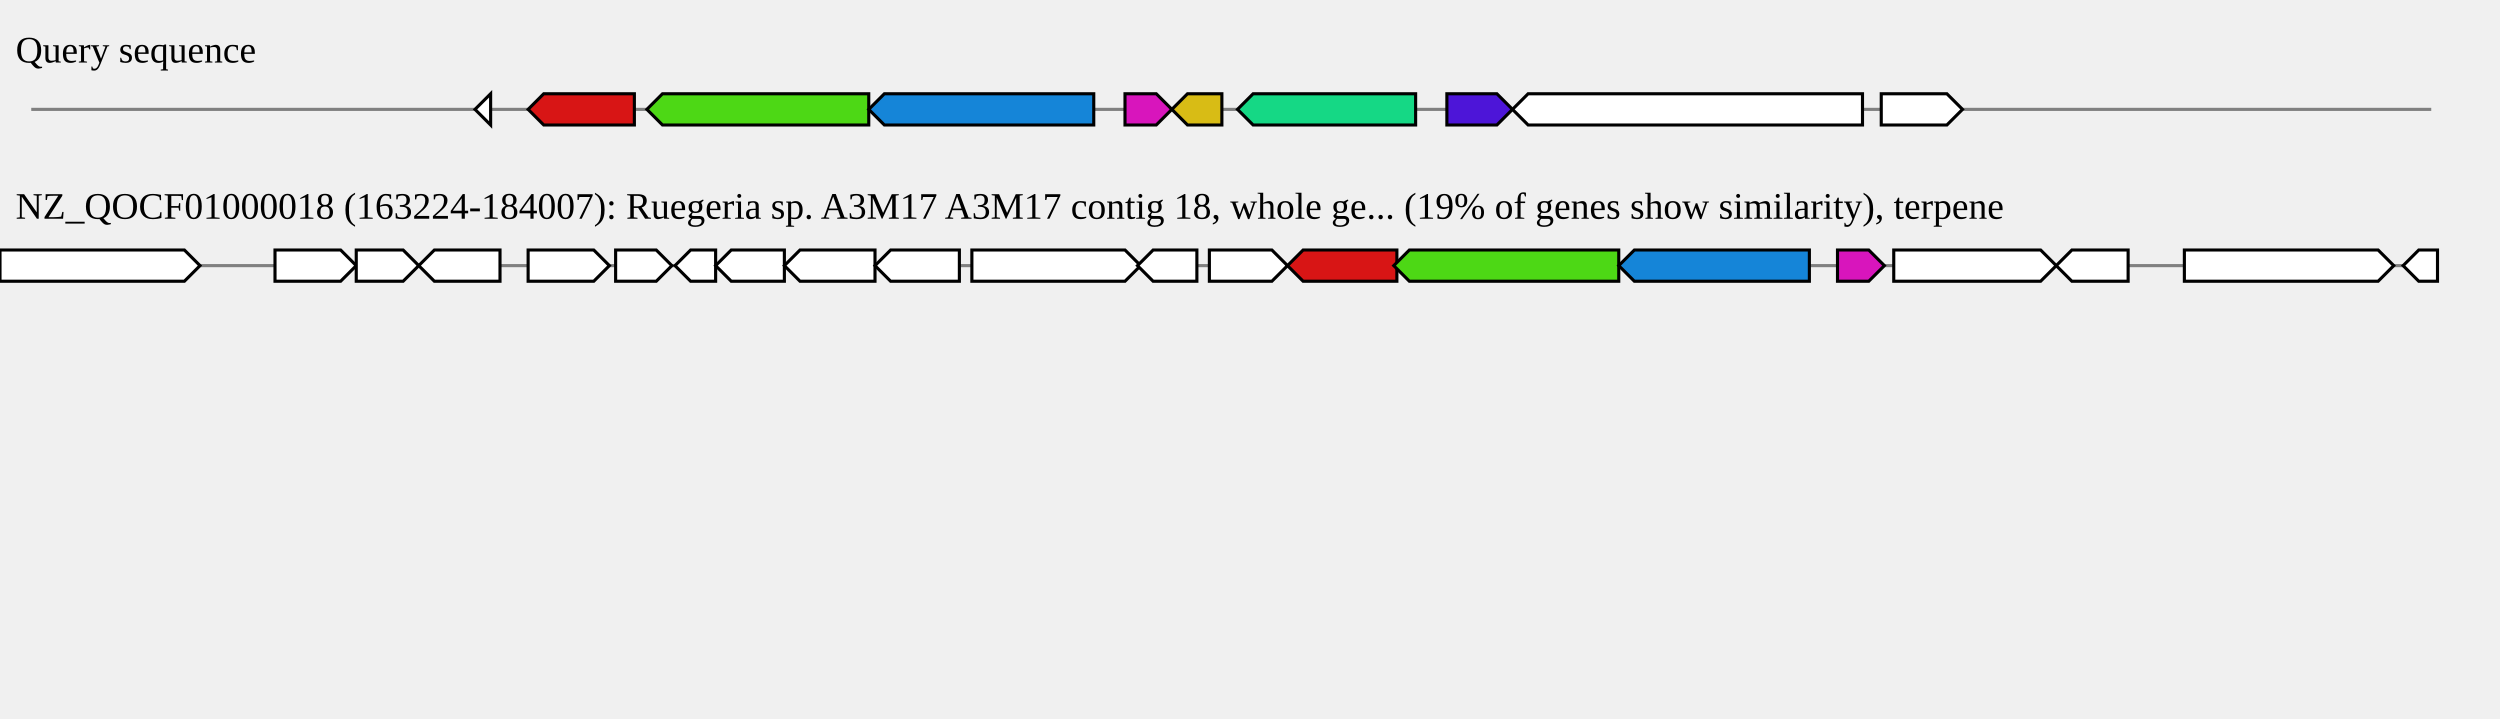
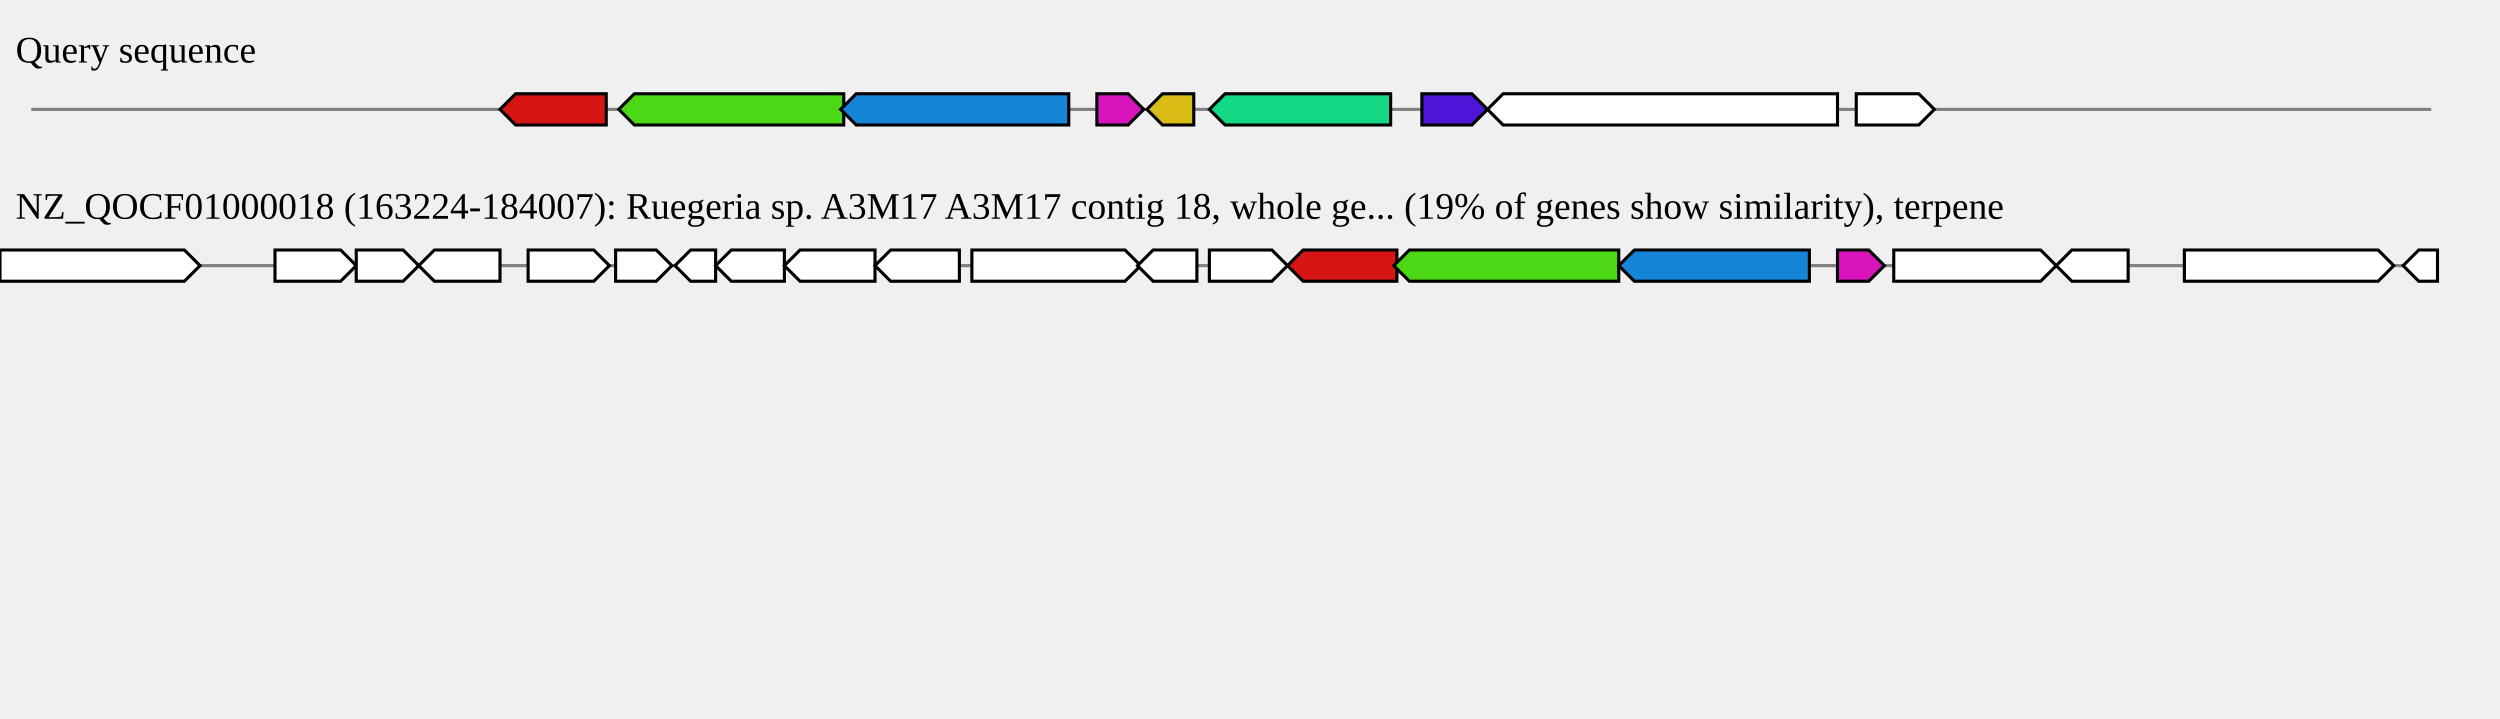
<svg xmlns="http://www.w3.org/2000/svg" xmlns:xlink="http://www.w3.org/1999/xlink" version="1.1" x="0" y="0" height="230" width="800" viewBox="0 0 800 230" preserveAspectRatio="none">
  <g label="Query sequence" class="clusterblast-cluster">
    <text x="5" y="20" class="clusterblast-acc">
Query sequence</text>
    <line x1="10" y1="35" x2="778.0" y2="35" style="stroke-width:1; stroke:grey; " />
-     <polygon points="152,35 157,30 157,30 157,40 157,40 152,35 " style="fill:white; stroke-width:1; stroke:black; " description="&lt;b&gt;ctg36_1&lt;/b&gt;&lt;br&gt;ctg36 1&lt;br&gt;Location: 2 - 113" locus_tag="ctg36_1" class="clusterblast-orf" id="dummy-1_q0_0_all" />
-     <polygon points="169,35 174,30 203,30 203,40 174,40 169,35 " style="fill:#d81515; stroke-width:1; stroke:black; " description="&lt;b&gt;ctg36_2&lt;/b&gt;&lt;br&gt;ctg36 2&lt;br&gt;Location: 397 - 1171" locus_tag="ctg36_2" class="clusterblast-orf" id="dummy-1_q1_0_all" />
-     <polygon points="207,35 212,30 278,30 278,40 212,40 207,35 " style="fill:#4dd815; stroke-width:1; stroke:black; " description="&lt;b&gt;ctg36_3&lt;/b&gt;&lt;br&gt;ctg36 3&lt;br&gt;Location: 1269 - 2898" locus_tag="ctg36_3" class="clusterblast-orf" id="dummy-1_q2_0_all" />
-     <polygon points="278,35 283,30 350,30 350,40 283,40 278,35 " style="fill:#1585d8; stroke-width:1; stroke:black; " description="&lt;b&gt;ctg36_4&lt;/b&gt;&lt;br&gt;ctg36 4&lt;br&gt;Location: 2894 - 4550" locus_tag="ctg36_4" class="clusterblast-orf" id="dummy-1_q3_0_all" />
-     <polygon points="360,40 370,40 375,35 370,30 360,30 360,40 " style="fill:#d815bc; stroke-width:1; stroke:black; " description="&lt;b&gt;ctg36_5&lt;/b&gt;&lt;br&gt;ctg36 5&lt;br&gt;Location: 4767 - 5112" locus_tag="ctg36_5" class="clusterblast-orf" id="dummy-1_q4_0_all" />
-     <polygon points="375,35 380,30 391,30 391,40 380,40 375,35 " style="fill:#d8bc15; stroke-width:1; stroke:black; " description="&lt;b&gt;ctg36_6&lt;/b&gt;&lt;br&gt;ctg36 6&lt;br&gt;Location: 5116 - 5473" locus_tag="ctg36_6" class="clusterblast-orf" id="dummy-1_q5_0_all" />
-     <polygon points="396,35 401,30 453,30 453,40 401,40 396,35 " style="fill:#15d885; stroke-width:1; stroke:black; " description="&lt;b&gt;ctg36_7&lt;/b&gt;&lt;br&gt;ctg36 7&lt;br&gt;Location: 5582 - 6902" locus_tag="ctg36_7" class="clusterblast-orf" id="dummy-1_q6_0_all" />
-     <polygon points="463,40 479,40 484,35 479,30 463,30 463,40 " style="fill:#4d15d8; stroke-width:1; stroke:black; " description="&lt;b&gt;ctg36_8&lt;/b&gt;&lt;br&gt;ctg36 8&lt;br&gt;Location: 7138 - 7612" locus_tag="ctg36_8" class="clusterblast-orf" id="dummy-1_q7_0_all" />
-     <polygon points="484,35 489,30 596,30 596,40 489,40 484,35 " style="fill:white; stroke-width:1; stroke:black; " description="&lt;b&gt;ctg36_9&lt;/b&gt;&lt;br&gt;ctg36 9&lt;br&gt;Location: 7615 - 10183" locus_tag="ctg36_9" class="clusterblast-orf" id="dummy-1_q8_0_all" />
-     <polygon points="602,40 623,40 628,35 623,30 602,30 602,40 " style="fill:white; stroke-width:1; stroke:black; " description="&lt;b&gt;ctg36_10&lt;/b&gt;&lt;br&gt;ctg36 10&lt;br&gt;Location: 10318 - 10906" locus_tag="ctg36_10" class="clusterblast-orf" id="dummy-1_q9_0_all" />
+     <polygon points="160,35 165,30 194,30 194,40 165,40 160,35 " style="fill:#d81515; stroke-width:1; stroke:black; " description="&lt;b&gt;LGINICCL_00900&lt;/b&gt;&lt;br&gt;hypothetical protein&lt;br&gt;Location: 397 - 1171" locus_tag="LGINICCL_00900" class="clusterblast-orf" id="dummy-1_q0_0_all" />
+     <polygon points="198,35 203,30 270,30 270,40 203,40 198,35 " style="fill:#4dd815; stroke-width:1; stroke:black; " description="&lt;b&gt;LGINICCL_00901&lt;/b&gt;&lt;br&gt;(R)-citramalate synthase&lt;br&gt;Location: 1269 - 2898" locus_tag="LGINICCL_00901" class="clusterblast-orf" id="dummy-1_q1_0_all" />
+     <polygon points="269,35 274,30 342,30 342,40 274,40 269,35 " style="fill:#1585d8; stroke-width:1; stroke:black; " description="&lt;b&gt;LGINICCL_00902&lt;/b&gt;&lt;br&gt;L-cysteine:1D-myo-inositol 2-amino-2-deoxy-alpha-D-glucopyranoside ligase&lt;br&gt;Location: 2894 - 4550" locus_tag="LGINICCL_00902" class="clusterblast-orf" id="dummy-1_q2_0_all" />
+     <polygon points="351,40 361,40 366,35 361,30 351,30 351,40 " style="fill:#d815bc; stroke-width:1; stroke:black; " description="&lt;b&gt;LGINICCL_00903&lt;/b&gt;&lt;br&gt;hypothetical protein&lt;br&gt;Location: 4767 - 5112" locus_tag="LGINICCL_00903" class="clusterblast-orf" id="dummy-1_q3_0_all" />
+     <polygon points="367,35 372,30 382,30 382,40 372,40 367,35 " style="fill:#d8bc15; stroke-width:1; stroke:black; " description="&lt;b&gt;LGINICCL_00904&lt;/b&gt;&lt;br&gt;hypothetical protein&lt;br&gt;Location: 5116 - 5473" locus_tag="LGINICCL_00904" class="clusterblast-orf" id="dummy-1_q4_0_all" />
+     <polygon points="387,35 392,30 445,30 445,40 392,40 387,35 " style="fill:#15d885; stroke-width:1; stroke:black; " description="&lt;b&gt;LGINICCL_00905&lt;/b&gt;&lt;br&gt;hypothetical protein&lt;br&gt;Location: 5582 - 6902" locus_tag="LGINICCL_00905" class="clusterblast-orf" id="dummy-1_q5_0_all" />
+     <polygon points="455,40 471,40 476,35 471,30 455,30 455,40 " style="fill:#4d15d8; stroke-width:1; stroke:black; " description="&lt;b&gt;LGINICCL_00906&lt;/b&gt;&lt;br&gt;HTH-type transcriptional repressor NsrR&lt;br&gt;Location: 7138 - 7612" locus_tag="LGINICCL_00906" class="clusterblast-orf" id="dummy-1_q6_0_all" />
+     <polygon points="476,35 481,30 588,30 588,40 481,40 476,35 " style="fill:white; stroke-width:1; stroke:black; " description="&lt;b&gt;LGINICCL_00907&lt;/b&gt;&lt;br&gt;Aminopeptidase N&lt;br&gt;Location: 7615 - 10183" locus_tag="LGINICCL_00907" class="clusterblast-orf" id="dummy-1_q7_0_all" />
+     <polygon points="594,40 614,40 619,35 614,30 594,30 594,40 " style="fill:white; stroke-width:1; stroke:black; " description="&lt;b&gt;LGINICCL_00908&lt;/b&gt;&lt;br&gt;hypothetical protein&lt;br&gt;Location: 10318 - 10906" locus_tag="LGINICCL_00908" class="clusterblast-orf" id="dummy-1_q8_0_all" />
  </g>
  <g label="NZ_QOCF01000018" description="NZ_QOCF01000018 (163224-184007): Ruegeria sp. A3M17 A3M17 contig 18, whole ge... (19% of genes show similarity), terpene" class="clusterblast-cluster">
    <text x="5" y="70" class="clusterblast-acc">
      <a xlink:href="https://antismash-db.secondarymetabolites.org/area.html?record=NZ_QOCF01000018&amp;start=163224&amp;end=184007" target="_blank">NZ_QOCF01000018 (163224-184007)</a>: Ruegeria sp. A3M17 A3M17 contig 18, whole ge... (19% of genes show similarity), terpene</text>
    <line x1="10" y1="85" x2="778.0" y2="85" style="stroke-width:1; stroke:grey; " />
  </g>
  <g id="a1_000">
    <polygon points="0,90 59,90 64,85 59,80 0,80 0,90 " style="fill:white; stroke-width:1; stroke:black; " description="&lt;b&gt;DS906_RS11045&lt;/b&gt;&lt;br&gt;BCCT family transporter&lt;br&gt;Location: 183462 - 181993" locus_tag="DS906_RS11045" class="clusterblast-orf" id="dummy-1_h1_7_0" />
  </g>
  <g id="a1_001">
    <polygon points="88,90 109,90 114,85 109,80 88,80 88,90 " style="fill:white; stroke-width:1; stroke:black; " description="&lt;b&gt;DS906_RS11035&lt;/b&gt;&lt;br&gt;DedA family protein&lt;br&gt;Location: 181425 - 180847" locus_tag="DS906_RS11035" class="clusterblast-orf" id="dummy-1_h1_7_1" />
  </g>
  <g id="a1_002">
    <polygon points="114,90 129,90 134,85 129,80 114,80 114,90 " style="fill:white; stroke-width:1; stroke:black; " description="&lt;b&gt;DS906_RS11030&lt;/b&gt;&lt;br&gt;disulfide bond formation protein B&lt;br&gt;Location: 180850 - 180386" locus_tag="DS906_RS11030" class="clusterblast-orf" id="dummy-1_h1_7_2" />
  </g>
  <g id="a1_003">
    <polygon points="134,85 139,80 160,80 160,90 139,90 134,85 " style="fill:white; stroke-width:1; stroke:black; " description="&lt;b&gt;DS906_RS11025&lt;/b&gt;&lt;br&gt;HNH endonuclease&lt;br&gt;Location: 180379 - 179795" locus_tag="DS906_RS11025" class="clusterblast-orf" id="dummy-1_h1_7_3" />
  </g>
  <g id="a1_004">
    <polygon points="169,90 190,90 195,85 190,80 169,80 169,90 " style="fill:white; stroke-width:1; stroke:black; " description="&lt;b&gt;DS906_RS11020&lt;/b&gt;&lt;br&gt;rRNA large subunit pseudouridine synthase E&lt;br&gt;Location: 179581 - 178976" locus_tag="DS906_RS11020" class="clusterblast-orf" id="dummy-1_h1_7_4" />
  </g>
  <g id="a1_005">
    <polygon points="197,90 210,90 215,85 210,80 197,80 197,90 " style="fill:white; stroke-width:1; stroke:black; " description="&lt;b&gt;DS906_RS11015&lt;/b&gt;&lt;br&gt;glyoxalase/bleomycin resistance/extradiol dioxygenase family protein&lt;br&gt;Location: 178944 - 178519" locus_tag="DS906_RS11015" class="clusterblast-orf" id="dummy-1_h1_7_5" />
  </g>
  <g id="a1_006">
    <polygon points="216,85 221,80 229,80 229,90 221,90 216,85 " style="fill:white; stroke-width:1; stroke:black; " description="&lt;b&gt;DS906_RS11010&lt;/b&gt;&lt;br&gt;antibiotic biosynthesis monooxygenase&lt;br&gt;Location: 178514 - 178212" locus_tag="DS906_RS11010" class="clusterblast-orf" id="dummy-1_h1_7_6" />
  </g>
  <g id="a1_007">
    <polygon points="229,85 234,80 251,80 251,90 234,90 229,85 " style="fill:white; stroke-width:1; stroke:black; " description="&lt;b&gt;DS906_RS11005&lt;/b&gt;&lt;br&gt;GNAT family N-acetyltransferase&lt;br&gt;Location: 178218 - 177715" locus_tag="DS906_RS11005" class="clusterblast-orf" id="dummy-1_h1_7_7" />
  </g>
  <g id="a1_008">
    <polygon points="251,85 256,80 280,80 280,90 256,90 251,85 " style="fill:white; stroke-width:1; stroke:black; " description="&lt;b&gt;DS906_RS11000&lt;/b&gt;&lt;br&gt;alpha/beta fold hydrolase&lt;br&gt;Location: 177712 - 177047" locus_tag="DS906_RS11000" class="clusterblast-orf" id="dummy-1_h1_7_8" />
  </g>
  <g id="a1_009">
    <polygon points="280,85 285,80 307,80 307,90 285,90 280,85 " style="fill:white; stroke-width:1; stroke:black; " description="&lt;b&gt;DS906_RS10995&lt;/b&gt;&lt;br&gt;DNA-3-methyladenine glycosylase 2 family protein&lt;br&gt;Location: 177050 - 176418" locus_tag="DS906_RS10995" class="clusterblast-orf" id="dummy-1_h1_7_9" />
  </g>
  <g id="a1_0010">
    <polygon points="311,90 360,90 365,85 360,80 311,80 311,90 " style="fill:white; stroke-width:1; stroke:black; " description="&lt;b&gt;DS906_RS10990&lt;/b&gt;&lt;br&gt;MFS transporter&lt;br&gt;Location: 176320 - 175103" locus_tag="DS906_RS10990" class="clusterblast-orf" id="dummy-1_h1_7_10" />
  </g>
  <g id="a1_0011">
    <polygon points="364,85 369,80 383,80 383,90 369,90 364,85 " style="fill:white; stroke-width:1; stroke:black; " description="&lt;b&gt;DS906_RS10985&lt;/b&gt;&lt;br&gt;MarR family transcriptional regulator&lt;br&gt;Location: 175106 - 174690" locus_tag="DS906_RS10985" class="clusterblast-orf" id="dummy-1_h1_7_11" />
  </g>
  <g id="a1_0012">
    <polygon points="387,90 407,90 412,85 407,80 387,80 387,90 " style="fill:white; stroke-width:1; stroke:black; " description="&lt;b&gt;DS906_RS10980&lt;/b&gt;&lt;br&gt;polyisoprenoid-binding protein&lt;br&gt;Location: 174598 - 174008" locus_tag="DS906_RS10980" class="clusterblast-orf" id="dummy-1_h1_7_12" />
  </g>
  <g id="a1_0013">
-     <polygon points="412,85 417,80 447,80 447,90 417,90 412,85 " style="fill:#d81515; stroke-width:1; stroke:black; " description="&lt;b&gt;DS906_RS10975&lt;/b&gt;&lt;br&gt;squalene/phytoene synthase family protein&lt;br&gt;Location: 174007 - 173225&lt;br&gt;&lt;br&gt;&lt;b&gt;BlastP hit with ctg36_2&lt;/b&gt;&lt;br&gt;Percentage identity: 46&lt;br&gt;Percentage coverage: 102&lt;br&gt;BLAST bit score: 184&lt;br&gt;E-value: 8.04e-56" locus_tag="DS906_RS10975" class="clusterblast-orf" id="dummy-1_h1_7_13" />
+     <polygon points="412,85 417,80 447,80 447,90 417,90 412,85 " style="fill:#d81515; stroke-width:1; stroke:black; " description="&lt;b&gt;DS906_RS10975&lt;/b&gt;&lt;br&gt;squalene/phytoene synthase family protein&lt;br&gt;Location: 174007 - 173225&lt;br&gt;&lt;br&gt;&lt;b&gt;BlastP hit with LGINICCL_00900&lt;/b&gt;&lt;br&gt;Percentage identity: 46&lt;br&gt;Percentage coverage: 102&lt;br&gt;BLAST bit score: 184&lt;br&gt;E-value: 8.04e-56" locus_tag="DS906_RS10975" class="clusterblast-orf" id="dummy-1_h1_7_13" />
  </g>
  <g id="a1_0014">
-     <polygon points="446,85 451,80 518,80 518,90 451,90 446,85 " style="fill:#4dd815; stroke-width:1; stroke:black; " description="&lt;b&gt;DS906_RS10970&lt;/b&gt;&lt;br&gt;citramalate synthase&lt;br&gt;Location: 173228 - 171594&lt;br&gt;&lt;br&gt;&lt;b&gt;BlastP hit with ctg36_3&lt;/b&gt;&lt;br&gt;Percentage identity: 71&lt;br&gt;Percentage coverage: 99&lt;br&gt;BLAST bit score: 751&lt;br&gt;E-value: 6.16e-270" locus_tag="DS906_RS10970" class="clusterblast-orf" id="dummy-1_h1_7_14" />
+     <polygon points="446,85 451,80 518,80 518,90 451,90 446,85 " style="fill:#4dd815; stroke-width:1; stroke:black; " description="&lt;b&gt;DS906_RS10970&lt;/b&gt;&lt;br&gt;citramalate synthase&lt;br&gt;Location: 173228 - 171594&lt;br&gt;&lt;br&gt;&lt;b&gt;BlastP hit with LGINICCL_00901&lt;/b&gt;&lt;br&gt;Percentage identity: 71&lt;br&gt;Percentage coverage: 99&lt;br&gt;BLAST bit score: 751&lt;br&gt;E-value: 6.16e-270" locus_tag="DS906_RS10970" class="clusterblast-orf" id="dummy-1_h1_7_14" />
  </g>
  <g id="a1_0015">
-     <polygon points="518,85 523,80 579,80 579,90 523,90 518,85 " style="fill:#1585d8; stroke-width:1; stroke:black; " description="&lt;b&gt;DS906_RS10965&lt;/b&gt;&lt;br&gt;cysteine--tRNA ligase&lt;br&gt;Location: 171594 - 170197&lt;br&gt;&lt;br&gt;&lt;b&gt;BlastP hit with ctg36_4&lt;/b&gt;&lt;br&gt;Percentage identity: 57&lt;br&gt;Percentage coverage: 82&lt;br&gt;BLAST bit score: 490&lt;br&gt;E-value: 2.82e-168" locus_tag="DS906_RS10965" class="clusterblast-orf" id="dummy-1_h1_7_15" />
+     <polygon points="518,85 523,80 579,80 579,90 523,90 518,85 " style="fill:#1585d8; stroke-width:1; stroke:black; " description="&lt;b&gt;DS906_RS10965&lt;/b&gt;&lt;br&gt;cysteine--tRNA ligase&lt;br&gt;Location: 171594 - 170197&lt;br&gt;&lt;br&gt;&lt;b&gt;BlastP hit with LGINICCL_00902&lt;/b&gt;&lt;br&gt;Percentage identity: 57&lt;br&gt;Percentage coverage: 82&lt;br&gt;BLAST bit score: 490&lt;br&gt;E-value: 2.82e-168" locus_tag="DS906_RS10965" class="clusterblast-orf" id="dummy-1_h1_7_15" />
  </g>
  <g id="a1_0016">
-     <polygon points="588,90 598,90 603,85 598,80 588,80 588,90 " style="fill:#d815bc; stroke-width:1; stroke:black; " description="&lt;b&gt;DS906_RS10955&lt;/b&gt;&lt;br&gt;MmcQ/YjbR family DNA-binding protein&lt;br&gt;Location: 169981 - 169637&lt;br&gt;&lt;br&gt;&lt;b&gt;BlastP hit with ctg36_5&lt;/b&gt;&lt;br&gt;Percentage identity: 60&lt;br&gt;Percentage coverage: 98&lt;br&gt;BLAST bit score: 149&lt;br&gt;E-value: 6.27e-46" locus_tag="DS906_RS10955" class="clusterblast-orf" id="dummy-1_h1_7_16" />
+     <polygon points="588,90 598,90 603,85 598,80 588,80 588,90 " style="fill:#d815bc; stroke-width:1; stroke:black; " description="&lt;b&gt;DS906_RS10955&lt;/b&gt;&lt;br&gt;MmcQ/YjbR family DNA-binding protein&lt;br&gt;Location: 169981 - 169637&lt;br&gt;&lt;br&gt;&lt;b&gt;BlastP hit with LGINICCL_00903&lt;/b&gt;&lt;br&gt;Percentage identity: 60&lt;br&gt;Percentage coverage: 98&lt;br&gt;BLAST bit score: 149&lt;br&gt;E-value: 6.27e-46" locus_tag="DS906_RS10955" class="clusterblast-orf" id="dummy-1_h1_7_16" />
  </g>
  <g id="a1_0017">
    <polygon points="606,90 653,90 658,85 653,80 606,80 606,90 " style="fill:white; stroke-width:1; stroke:black; " description="&lt;b&gt;DS906_RS10950&lt;/b&gt;&lt;br&gt;pyridoxal phosphate-dependent aminotransferase&lt;br&gt;Location: 169578 - 168391" locus_tag="DS906_RS10950" class="clusterblast-orf" id="dummy-1_h1_7_17" />
  </g>
  <g id="a1_0018">
    <polygon points="658,85 663,80 681,80 681,90 663,90 658,85 " style="fill:white; stroke-width:1; stroke:black; " description="&lt;b&gt;DS906_RS10945&lt;/b&gt;&lt;br&gt;porin family protein&lt;br&gt;Location: 168384 - 167866" locus_tag="DS906_RS10945" class="clusterblast-orf" id="dummy-1_h1_7_18" />
  </g>
  <g id="a1_0019">
    <polygon points="699,90 761,90 766,85 761,80 699,80 699,90 " style="fill:white; stroke-width:1; stroke:black; " description="&lt;b&gt;DS906_RS10940&lt;/b&gt;&lt;br&gt;trimethylamine methyltransferase family protein&lt;br&gt;Location: 167448 - 165904" locus_tag="DS906_RS10940" class="clusterblast-orf" id="dummy-1_h1_7_19" />
  </g>
  <g id="a1_0020">
    <polygon points="769,85 774,80 780,80 780,90 774,90 769,85 " style="fill:white; stroke-width:1; stroke:black; " description="&lt;b&gt;DS906_RS10935&lt;/b&gt;&lt;br&gt;hypothetical protein&lt;br&gt;Location: 165849 - 165604" locus_tag="DS906_RS10935" class="clusterblast-orf" id="dummy-1_h1_7_20" />
  </g>
</svg>
